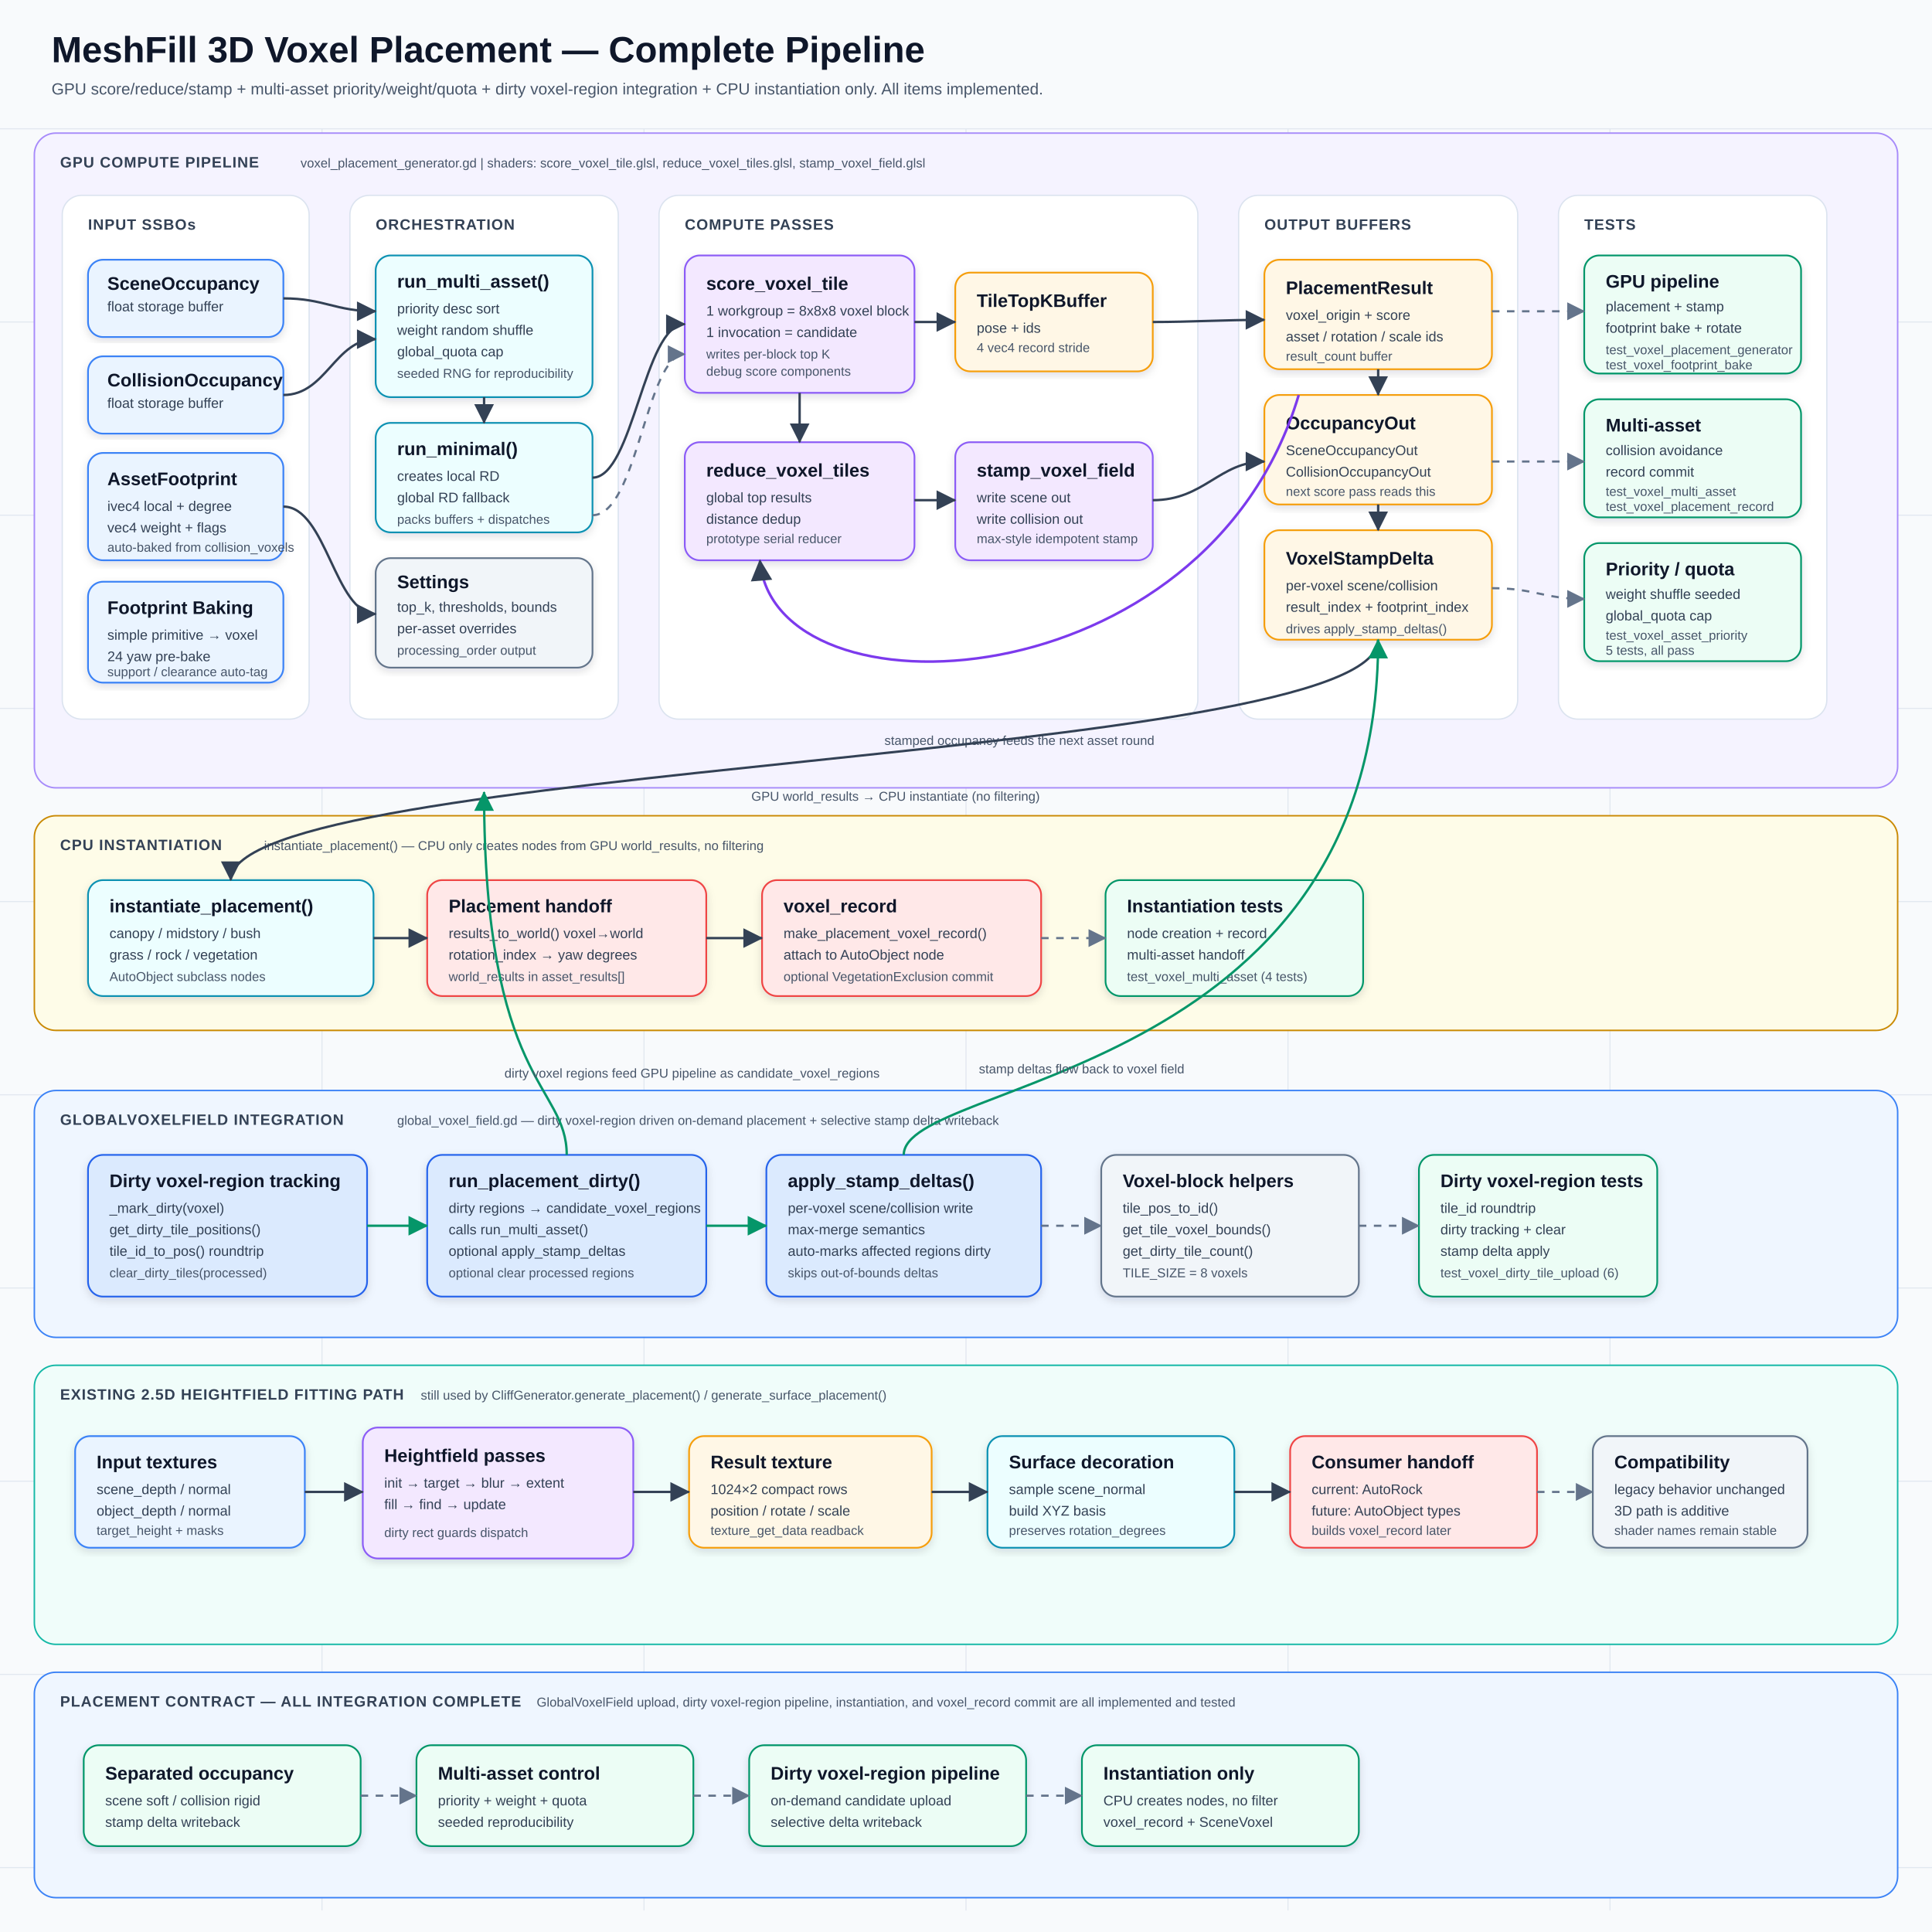
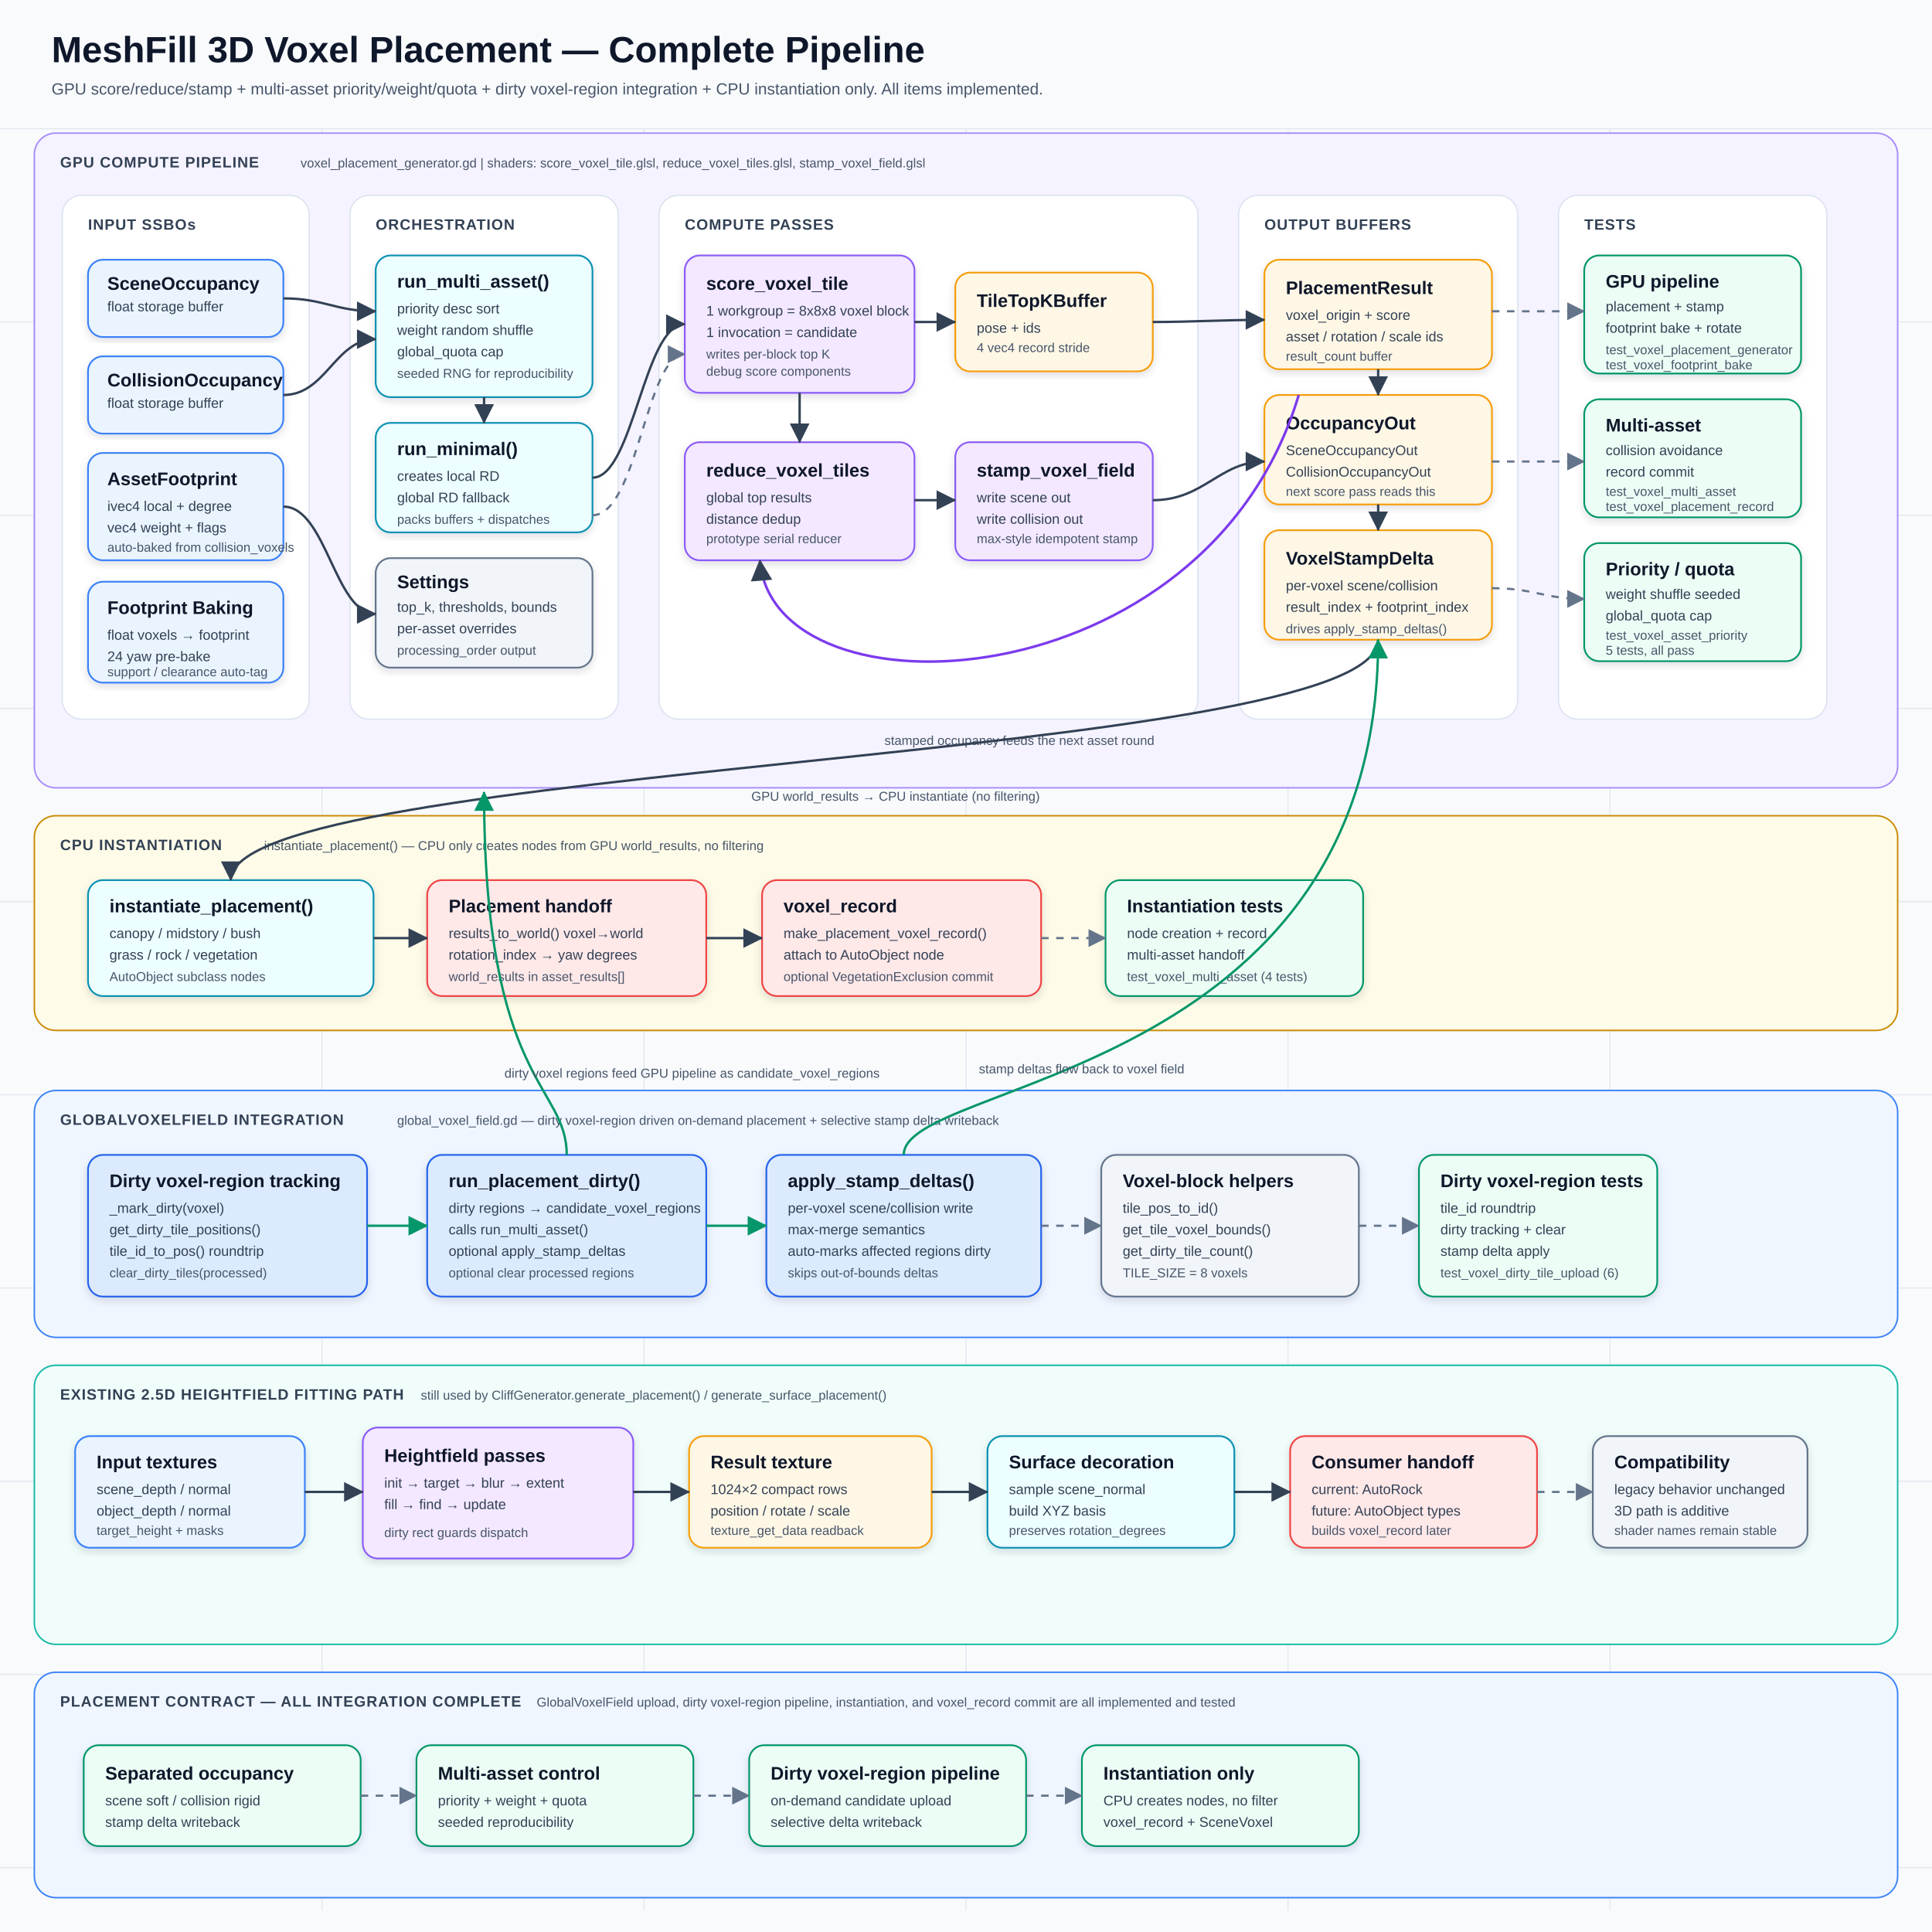
<svg xmlns="http://www.w3.org/2000/svg" width="1800" height="1800" viewBox="0 0 1800 1800" role="img" aria-labelledby="title desc">
  <defs>
    <marker id="arrow" viewBox="0 0 12 12" refX="10.5" refY="6" markerWidth="10" markerHeight="10" orient="auto">
      <path d="M1,1 L11,6 L1,11 Z" fill="#334155" />
    </marker>
    <marker id="arrow-soft" viewBox="0 0 12 12" refX="10.5" refY="6" markerWidth="10" markerHeight="10" orient="auto">
      <path d="M1,1 L11,6 L1,11 Z" fill="#64748b" />
    </marker>
    <marker id="arrow-green" viewBox="0 0 12 12" refX="10.5" refY="6" markerWidth="10" markerHeight="10" orient="auto">
      <path d="M1,1 L11,6 L1,11 Z" fill="#059669" />
    </marker>
    <filter id="shadow" x="-8%" y="-8%" width="116%" height="116%">
      <feDropShadow dx="0" dy="3" stdDeviation="4" flood-color="#0f172a" flood-opacity="0.13" />
    </filter>
    <style>
      .bg { fill: #f8fafc; }
      .grid { stroke: #e2e8f0; stroke-width: 1; }
      .title { fill: #0f172a; font: 700 34px "Microsoft YaHei", "Segoe UI", Arial, sans-serif; }
      .subtitle { fill: #475569; font: 15px "Microsoft YaHei", "Segoe UI", Arial, sans-serif; }
      .section-title { fill: #334155; font: 700 14px "Microsoft YaHei", "Segoe UI", Arial, sans-serif; letter-spacing: .05em; }
      .label { fill: #0f172a; font: 700 17px "Microsoft YaHei", "Segoe UI", Arial, sans-serif; }
      .small { fill: #334155; font: 13px "Microsoft YaHei", "Segoe UI", Arial, sans-serif; }
      .tiny { fill: #475569; font: 12px "Microsoft YaHei", "Segoe UI", Arial, sans-serif; }
      .node { stroke-width: 1.6; filter: url(#shadow); }
      .entry { fill: #eaf4ff; stroke: #3b82f6; }
      .driver { fill: #ecfeff; stroke: #0891b2; }
      .gpu { fill: #f3e8ff; stroke: #8b5cf6; }
      .buffer { fill: #fff7e6; stroke: #f59e0b; }
      .record { fill: #ffe8e8; stroke: #ef4444; }
      .contract { fill: #ecfdf5; stroke: #059669; }
      .support { fill: #f1f5f9; stroke: #64748b; }
      .field { fill: #dbeafe; stroke: #2563eb; }
      .lane { fill: #ffffff; stroke: #dbe3ef; stroke-width: 1.2; }
      .band3d { fill: #f5f3ff; stroke: #a78bfa; stroke-width: 1.4; }
      .band-post { fill: #fefce8; stroke: #ca8a04; stroke-width: 1.4; }
      .band-field { fill: #eff6ff; stroke: #3b82f6; stroke-width: 1.4; }
      .band2d { fill: #f0fdfa; stroke: #14b8a6; stroke-width: 1.4; }
      .edge { stroke: #334155; stroke-width: 2.2; fill: none; marker-end: url(#arrow); }
      .edge-soft { stroke: #64748b; stroke-width: 2; fill: none; marker-end: url(#arrow-soft); stroke-dasharray: 7 7; }
      .edge-loop { stroke: #7c3aed; stroke-width: 2.4; fill: none; marker-end: url(#arrow); }
      .edge-green { stroke: #059669; stroke-width: 2.2; fill: none; marker-end: url(#arrow-green); }
    </style>
  </defs>
  <rect class="bg" width="1800" height="1800" />
  <path class="grid" d="M0 120H1800M0 300H1800M0 480H1800M0 660H1800M0 840H1800M0 1020H1800M0 1200H1800M0 1380H1800M0 1560H1800M0 1740H1800" />
  <path class="grid" d="M300 120V1780M600 120V1780M900 120V1780M1200 120V1780M1500 120V1780" />
  <text class="title" x="48" y="58">MeshFill 3D Voxel Placement — Complete Pipeline</text>
  <text class="subtitle" x="48" y="88">GPU score/reduce/stamp + multi-asset priority/weight/quota + dirty voxel-region integration + CPU instantiation only. All items implemented.</text>
  <rect class="band3d" x="32" y="124" width="1736" height="610" rx="20" ry="20" />
  <text class="section-title" x="56" y="156">GPU COMPUTE PIPELINE</text>
  <text class="tiny" x="280" y="156">voxel_placement_generator.gd | shaders: score_voxel_tile.glsl, reduce_voxel_tiles.glsl, stamp_voxel_field.glsl</text>
  <rect class="lane" x="58" y="182" width="230" height="488" rx="18" ry="18" />
  <rect class="lane" x="326" y="182" width="250" height="488" rx="18" ry="18" />
  <rect class="lane" x="614" y="182" width="502" height="488" rx="18" ry="18" />
  <rect class="lane" x="1154" y="182" width="260" height="488" rx="18" ry="18" />
  <rect class="lane" x="1452" y="182" width="250" height="488" rx="18" ry="18" />
  <text class="section-title" x="82" y="214">INPUT SSBOs</text>
  <text class="section-title" x="350" y="214">ORCHESTRATION</text>
  <text class="section-title" x="638" y="214">COMPUTE PASSES</text>
  <text class="section-title" x="1178" y="214">OUTPUT BUFFERS</text>
  <text class="section-title" x="1476" y="214">TESTS</text>
  <rect class="node entry" x="82" y="242" width="182" height="72" rx="14" ry="14" />
  <text class="label" x="100" y="270">SceneOccupancy</text>
  <text class="small" x="100" y="290">float storage buffer</text>
  <rect class="node entry" x="82" y="332" width="182" height="72" rx="14" ry="14" />
  <text class="label" x="100" y="360">CollisionOccupancy</text>
  <text class="small" x="100" y="380">float storage buffer</text>
  <rect class="node entry" x="82" y="422" width="182" height="100" rx="14" ry="14" />
  <text class="label" x="100" y="452">AssetFootprint</text>
  <text class="small" x="100" y="476">ivec4 local + degree</text>
  <text class="small" x="100" y="496">vec4 weight + flags</text>
  <text class="tiny" x="100" y="514">auto-baked from collision_voxels</text>
  <rect class="node entry" x="82" y="542" width="182" height="94" rx="14" ry="14" />
  <text class="label" x="100" y="572">Footprint Baking</text>
-   <text class="small" x="100" y="596">simple primitive → voxel</text>
+   <text class="small" x="100" y="596">float voxels → footprint</text>
  <text class="small" x="100" y="616">24 yaw pre-bake</text>
  <text class="tiny" x="100" y="630">support / clearance auto-tag</text>
  <rect class="node driver" x="350" y="238" width="202" height="132" rx="14" ry="14" />
  <text class="label" x="370" y="268">run_multi_asset()</text>
  <text class="small" x="370" y="292">priority desc sort</text>
  <text class="small" x="370" y="312">weight random shuffle</text>
  <text class="small" x="370" y="332">global_quota cap</text>
  <text class="tiny" x="370" y="352">seeded RNG for reproducibility</text>
  <rect class="node driver" x="350" y="394" width="202" height="102" rx="14" ry="14" />
  <text class="label" x="370" y="424">run_minimal()</text>
  <text class="small" x="370" y="448">creates local RD</text>
  <text class="small" x="370" y="468">global RD fallback</text>
  <text class="tiny" x="370" y="488">packs buffers + dispatches</text>
  <rect class="node support" x="350" y="520" width="202" height="102" rx="14" ry="14" />
  <text class="label" x="370" y="548">Settings</text>
  <text class="small" x="370" y="570">top_k, thresholds, bounds</text>
  <text class="small" x="370" y="590">per-asset overrides</text>
  <text class="tiny" x="370" y="610">processing_order output</text>
  <rect class="node gpu" x="638" y="238" width="214" height="128" rx="14" ry="14" />
  <text class="label" x="658" y="270">score_voxel_tile</text>
  <text class="small" x="658" y="294">1 workgroup = 8x8x8 voxel block</text>
  <text class="small" x="658" y="314">1 invocation = candidate</text>
  <text class="tiny" x="658" y="334">writes per-block top K</text>
  <text class="tiny" x="658" y="350">debug score components</text>
  <rect class="node buffer" x="890" y="254" width="184" height="92" rx="14" ry="14" />
  <text class="label" x="910" y="286">TileTopKBuffer</text>
  <text class="small" x="910" y="310">pose + ids</text>
  <text class="tiny" x="910" y="328">4 vec4 record stride</text>
  <rect class="node gpu" x="638" y="412" width="214" height="110" rx="14" ry="14" />
  <text class="label" x="658" y="444">reduce_voxel_tiles</text>
  <text class="small" x="658" y="468">global top results</text>
  <text class="small" x="658" y="488">distance dedup</text>
  <text class="tiny" x="658" y="506">prototype serial reducer</text>
  <rect class="node gpu" x="890" y="412" width="184" height="110" rx="14" ry="14" />
  <text class="label" x="910" y="444">stamp_voxel_field</text>
  <text class="small" x="910" y="468">write scene out</text>
  <text class="small" x="910" y="488">write collision out</text>
  <text class="tiny" x="910" y="506">max-style idempotent stamp</text>
  <rect class="node buffer" x="1178" y="242" width="212" height="102" rx="14" ry="14" />
  <text class="label" x="1198" y="274">PlacementResult</text>
  <text class="small" x="1198" y="298">voxel_origin + score</text>
  <text class="small" x="1198" y="318">asset / rotation / scale ids</text>
  <text class="tiny" x="1198" y="336">result_count buffer</text>
  <rect class="node buffer" x="1178" y="368" width="212" height="102" rx="14" ry="14" />
  <text class="label" x="1198" y="400">OccupancyOut</text>
  <text class="small" x="1198" y="424">SceneOccupancyOut</text>
  <text class="small" x="1198" y="444">CollisionOccupancyOut</text>
  <text class="tiny" x="1198" y="462">next score pass reads this</text>
  <rect class="node buffer" x="1178" y="494" width="212" height="102" rx="14" ry="14" />
  <text class="label" x="1198" y="526">VoxelStampDelta</text>
  <text class="small" x="1198" y="550">per-voxel scene/collision</text>
  <text class="small" x="1198" y="570">result_index + footprint_index</text>
  <text class="tiny" x="1198" y="590">drives apply_stamp_deltas()</text>
  <rect class="node contract" x="1476" y="238" width="202" height="110" rx="14" ry="14" />
  <text class="label" x="1496" y="268">GPU pipeline</text>
  <text class="small" x="1496" y="290">placement + stamp</text>
  <text class="small" x="1496" y="310">footprint bake + rotate</text>
  <text class="tiny" x="1496" y="330">test_voxel_placement_generator</text>
  <text class="tiny" x="1496" y="344">test_voxel_footprint_bake</text>
  <rect class="node contract" x="1476" y="372" width="202" height="110" rx="14" ry="14" />
  <text class="label" x="1496" y="402">Multi-asset</text>
  <text class="small" x="1496" y="424">collision avoidance</text>
  <text class="small" x="1496" y="444">record commit</text>
  <text class="tiny" x="1496" y="462">test_voxel_multi_asset</text>
  <text class="tiny" x="1496" y="476">test_voxel_placement_record</text>
  <rect class="node contract" x="1476" y="506" width="202" height="110" rx="14" ry="14" />
  <text class="label" x="1496" y="536">Priority / quota</text>
  <text class="small" x="1496" y="558">weight shuffle seeded</text>
  <text class="small" x="1496" y="578">global_quota cap</text>
  <text class="tiny" x="1496" y="596">test_voxel_asset_priority</text>
  <text class="tiny" x="1496" y="610">5 tests, all pass</text>
  <path class="edge" d="M264 278 C302 278 312 290 350 290" />
  <path class="edge" d="M264 368 C304 368 312 316 350 316" />
  <path class="edge" d="M264 472 C304 472 312 572 350 572" />
  <path class="edge" d="M451 370 V394" />
  <path class="edge" d="M552 445 C590 445 600 302 638 302" />
  <path class="edge-soft" d="M552 480 C594 480 602 330 638 330" />
  <path class="edge" d="M852 300 H890" />
  <path class="edge" d="M1074 300 C1110 300 1140 298 1178 298" />
  <path class="edge" d="M745 366 V412" />
  <path class="edge" d="M852 466 H890" />
  <path class="edge" d="M1074 466 C1122 466 1136 430 1178 430" />
  <path class="edge" d="M1284 344 V368" />
  <path class="edge" d="M1284 470 V494" />
  <path class="edge-soft" d="M1390 290 C1424 290 1438 290 1476 290" />
  <path class="edge-soft" d="M1390 430 C1430 430 1438 430 1476 430" />
  <path class="edge-soft" d="M1390 548 C1430 548 1438 558 1476 558" />
  <path class="edge-loop" d="M1210 368 C1124 656 720 674 708 522" />
  <text class="tiny" x="824" y="694">stamped occupancy feeds the next asset round</text>
  <rect class="band-post" x="32" y="760" width="1736" height="200" rx="20" ry="20" />
  <text class="section-title" x="56" y="792">CPU INSTANTIATION</text>
  <text class="tiny" x="246" y="792">instantiate_placement() — CPU only creates nodes from GPU world_results, no filtering</text>
  <rect class="node driver" x="82" y="820" width="266" height="108" rx="14" ry="14" />
  <text class="label" x="102" y="850">instantiate_placement()</text>
  <text class="small" x="102" y="874">canopy / midstory / bush</text>
  <text class="small" x="102" y="894">grass / rock / vegetation</text>
  <text class="tiny" x="102" y="914">AutoObject subclass nodes</text>
  <rect class="node record" x="398" y="820" width="260" height="108" rx="14" ry="14" />
  <text class="label" x="418" y="850">Placement handoff</text>
  <text class="small" x="418" y="874">results_to_world() voxel→world</text>
  <text class="small" x="418" y="894">rotation_index → yaw degrees</text>
  <text class="tiny" x="418" y="914">world_results in asset_results[]</text>
  <rect class="node record" x="710" y="820" width="260" height="108" rx="14" ry="14" />
  <text class="label" x="730" y="850">voxel_record</text>
  <text class="small" x="730" y="874">make_placement_voxel_record()</text>
  <text class="small" x="730" y="894">attach to AutoObject node</text>
  <text class="tiny" x="730" y="914">optional VegetationExclusion commit</text>
  <rect class="node contract" x="1030" y="820" width="240" height="108" rx="14" ry="14" />
  <text class="label" x="1050" y="850">Instantiation tests</text>
  <text class="small" x="1050" y="874">node creation + record</text>
  <text class="small" x="1050" y="894">multi-asset handoff</text>
  <text class="tiny" x="1050" y="914">test_voxel_multi_asset (4 tests)</text>
  <path class="edge" d="M348 874 H398" />
  <path class="edge" d="M658 874 H710" />
  <path class="edge-soft" d="M970 874 H1030" />
  <path class="edge" d="M1284 596 C1284 710 215 710 215 820" />
  <text class="tiny" x="700" y="746">GPU world_results → CPU instantiate (no filtering)</text>
  <rect class="band-field" x="32" y="1016" width="1736" height="230" rx="20" ry="20" />
  <text class="section-title" x="56" y="1048">GLOBALVOXELFIELD INTEGRATION</text>
  <text class="tiny" x="370" y="1048">global_voxel_field.gd — dirty voxel-region driven on-demand placement + selective stamp delta writeback</text>
  <rect class="node field" x="82" y="1076" width="260" height="132" rx="14" ry="14" />
  <text class="label" x="102" y="1106">Dirty voxel-region tracking</text>
  <text class="small" x="102" y="1130">_mark_dirty(voxel)</text>
  <text class="small" x="102" y="1150">get_dirty_tile_positions()</text>
  <text class="small" x="102" y="1170">tile_id_to_pos() roundtrip</text>
  <text class="tiny" x="102" y="1190">clear_dirty_tiles(processed)</text>
  <rect class="node field" x="398" y="1076" width="260" height="132" rx="14" ry="14" />
  <text class="label" x="418" y="1106">run_placement_dirty()</text>
  <text class="small" x="418" y="1130">dirty regions → candidate_voxel_regions</text>
  <text class="small" x="418" y="1150">calls run_multi_asset()</text>
  <text class="small" x="418" y="1170">optional apply_stamp_deltas</text>
  <text class="tiny" x="418" y="1190">optional clear processed regions</text>
  <rect class="node field" x="714" y="1076" width="256" height="132" rx="14" ry="14" />
  <text class="label" x="734" y="1106">apply_stamp_deltas()</text>
  <text class="small" x="734" y="1130">per-voxel scene/collision write</text>
  <text class="small" x="734" y="1150">max-merge semantics</text>
  <text class="small" x="734" y="1170">auto-marks affected regions dirty</text>
  <text class="tiny" x="734" y="1190">skips out-of-bounds deltas</text>
  <rect class="node support" x="1026" y="1076" width="240" height="132" rx="14" ry="14" />
  <text class="label" x="1046" y="1106">Voxel-block helpers</text>
  <text class="small" x="1046" y="1130">tile_pos_to_id()</text>
  <text class="small" x="1046" y="1150">get_tile_voxel_bounds()</text>
  <text class="small" x="1046" y="1170">get_dirty_tile_count()</text>
  <text class="tiny" x="1046" y="1190">TILE_SIZE = 8 voxels</text>
  <rect class="node contract" x="1322" y="1076" width="222" height="132" rx="14" ry="14" />
  <text class="label" x="1342" y="1106">Dirty voxel-region tests</text>
  <text class="small" x="1342" y="1130">tile_id roundtrip</text>
  <text class="small" x="1342" y="1150">dirty tracking + clear</text>
  <text class="small" x="1342" y="1170">stamp delta apply</text>
  <text class="tiny" x="1342" y="1190">test_voxel_dirty_tile_upload (6)</text>
  <path class="edge-green" d="M342 1142 H398" />
  <path class="edge-green" d="M658 1142 H714" />
  <path class="edge-soft" d="M970 1142 H1026" />
  <path class="edge-soft" d="M1266 1142 H1322" />
  <path class="edge-green" d="M528 1076 C528 1010 451 1010 451 738" />
  <text class="tiny" x="470" y="1004">dirty voxel regions feed GPU pipeline as candidate_voxel_regions</text>
  <path class="edge-green" d="M842 1076 C842 1006 1284 1006 1284 596" />
  <text class="tiny" x="912" y="1000">stamp deltas flow back to voxel field</text>
  <rect class="band2d" x="32" y="1272" width="1736" height="260" rx="20" ry="20" />
  <text class="section-title" x="56" y="1304">EXISTING 2.5D HEIGHTFIELD FITTING PATH</text>
  <text class="tiny" x="392" y="1304">still used by CliffGenerator.generate_placement() / generate_surface_placement()</text>
  <rect class="node entry" x="70" y="1338" width="214" height="104" rx="14" ry="14" />
  <text class="label" x="90" y="1368">Input textures</text>
  <text class="small" x="90" y="1392">scene_depth / normal</text>
  <text class="small" x="90" y="1412">object_depth / normal</text>
  <text class="tiny" x="90" y="1430">target_height + masks</text>
  <rect class="node gpu" x="338" y="1330" width="252" height="122" rx="14" ry="14" />
  <text class="label" x="358" y="1362">Heightfield passes</text>
  <text class="small" x="358" y="1386">init → target → blur → extent</text>
  <text class="small" x="358" y="1406">fill → find → update</text>
  <text class="tiny" x="358" y="1432">dirty rect guards dispatch</text>
  <rect class="node buffer" x="642" y="1338" width="226" height="104" rx="14" ry="14" />
  <text class="label" x="662" y="1368">Result texture</text>
  <text class="small" x="662" y="1392">1024×2 compact rows</text>
  <text class="small" x="662" y="1412">position / rotate / scale</text>
  <text class="tiny" x="662" y="1430">texture_get_data readback</text>
  <rect class="node driver" x="920" y="1338" width="230" height="104" rx="14" ry="14" />
  <text class="label" x="940" y="1368">Surface decoration</text>
  <text class="small" x="940" y="1392">sample scene_normal</text>
  <text class="small" x="940" y="1412">build XYZ basis</text>
  <text class="tiny" x="940" y="1430">preserves rotation_degrees</text>
  <rect class="node record" x="1202" y="1338" width="230" height="104" rx="14" ry="14" />
  <text class="label" x="1222" y="1368">Consumer handoff</text>
  <text class="small" x="1222" y="1392">current: AutoRock</text>
  <text class="small" x="1222" y="1412">future: AutoObject types</text>
  <text class="tiny" x="1222" y="1430">builds voxel_record later</text>
  <rect class="node support" x="1484" y="1338" width="200" height="104" rx="14" ry="14" />
  <text class="label" x="1504" y="1368">Compatibility</text>
  <text class="small" x="1504" y="1392">legacy behavior unchanged</text>
  <text class="small" x="1504" y="1412">3D path is additive</text>
  <text class="tiny" x="1504" y="1430">shader names remain stable</text>
  <path class="edge" d="M284 1390 H338" />
  <path class="edge" d="M590 1390 H642" />
  <path class="edge" d="M868 1390 H920" />
  <path class="edge" d="M1150 1390 H1202" />
  <path class="edge-soft" d="M1432 1390 H1484" />
  <rect class="band-field" x="32" y="1558" width="1736" height="210" rx="20" ry="20" />
  <text class="section-title" x="56" y="1590">PLACEMENT CONTRACT — ALL INTEGRATION COMPLETE</text>
  <text class="tiny" x="500" y="1590">GlobalVoxelField upload, dirty voxel-region pipeline, instantiation, and voxel_record commit are all implemented and tested</text>
  <rect class="node contract" x="78" y="1626" width="258" height="94" rx="14" ry="14" />
  <text class="label" x="98" y="1658">Separated occupancy</text>
  <text class="small" x="98" y="1682">scene soft / collision rigid</text>
  <text class="small" x="98" y="1702">stamp delta writeback</text>
  <rect class="node contract" x="388" y="1626" width="258" height="94" rx="14" ry="14" />
  <text class="label" x="408" y="1658">Multi-asset control</text>
  <text class="small" x="408" y="1682">priority + weight + quota</text>
  <text class="small" x="408" y="1702">seeded reproducibility</text>
  <rect class="node contract" x="698" y="1626" width="258" height="94" rx="14" ry="14" />
  <text class="label" x="718" y="1658">Dirty voxel-region pipeline</text>
  <text class="small" x="718" y="1682">on-demand candidate upload</text>
  <text class="small" x="718" y="1702">selective delta writeback</text>
  <rect class="node contract" x="1008" y="1626" width="258" height="94" rx="14" ry="14" />
  <text class="label" x="1028" y="1658">Instantiation only</text>
  <text class="small" x="1028" y="1682">CPU creates nodes, no filter</text>
  <text class="small" x="1028" y="1702">voxel_record + SceneVoxel</text>
  <path class="edge-soft" d="M336 1673 H388" />
  <path class="edge-soft" d="M646 1673 H698" />
  <path class="edge-soft" d="M956 1673 H1008" />
</svg>
